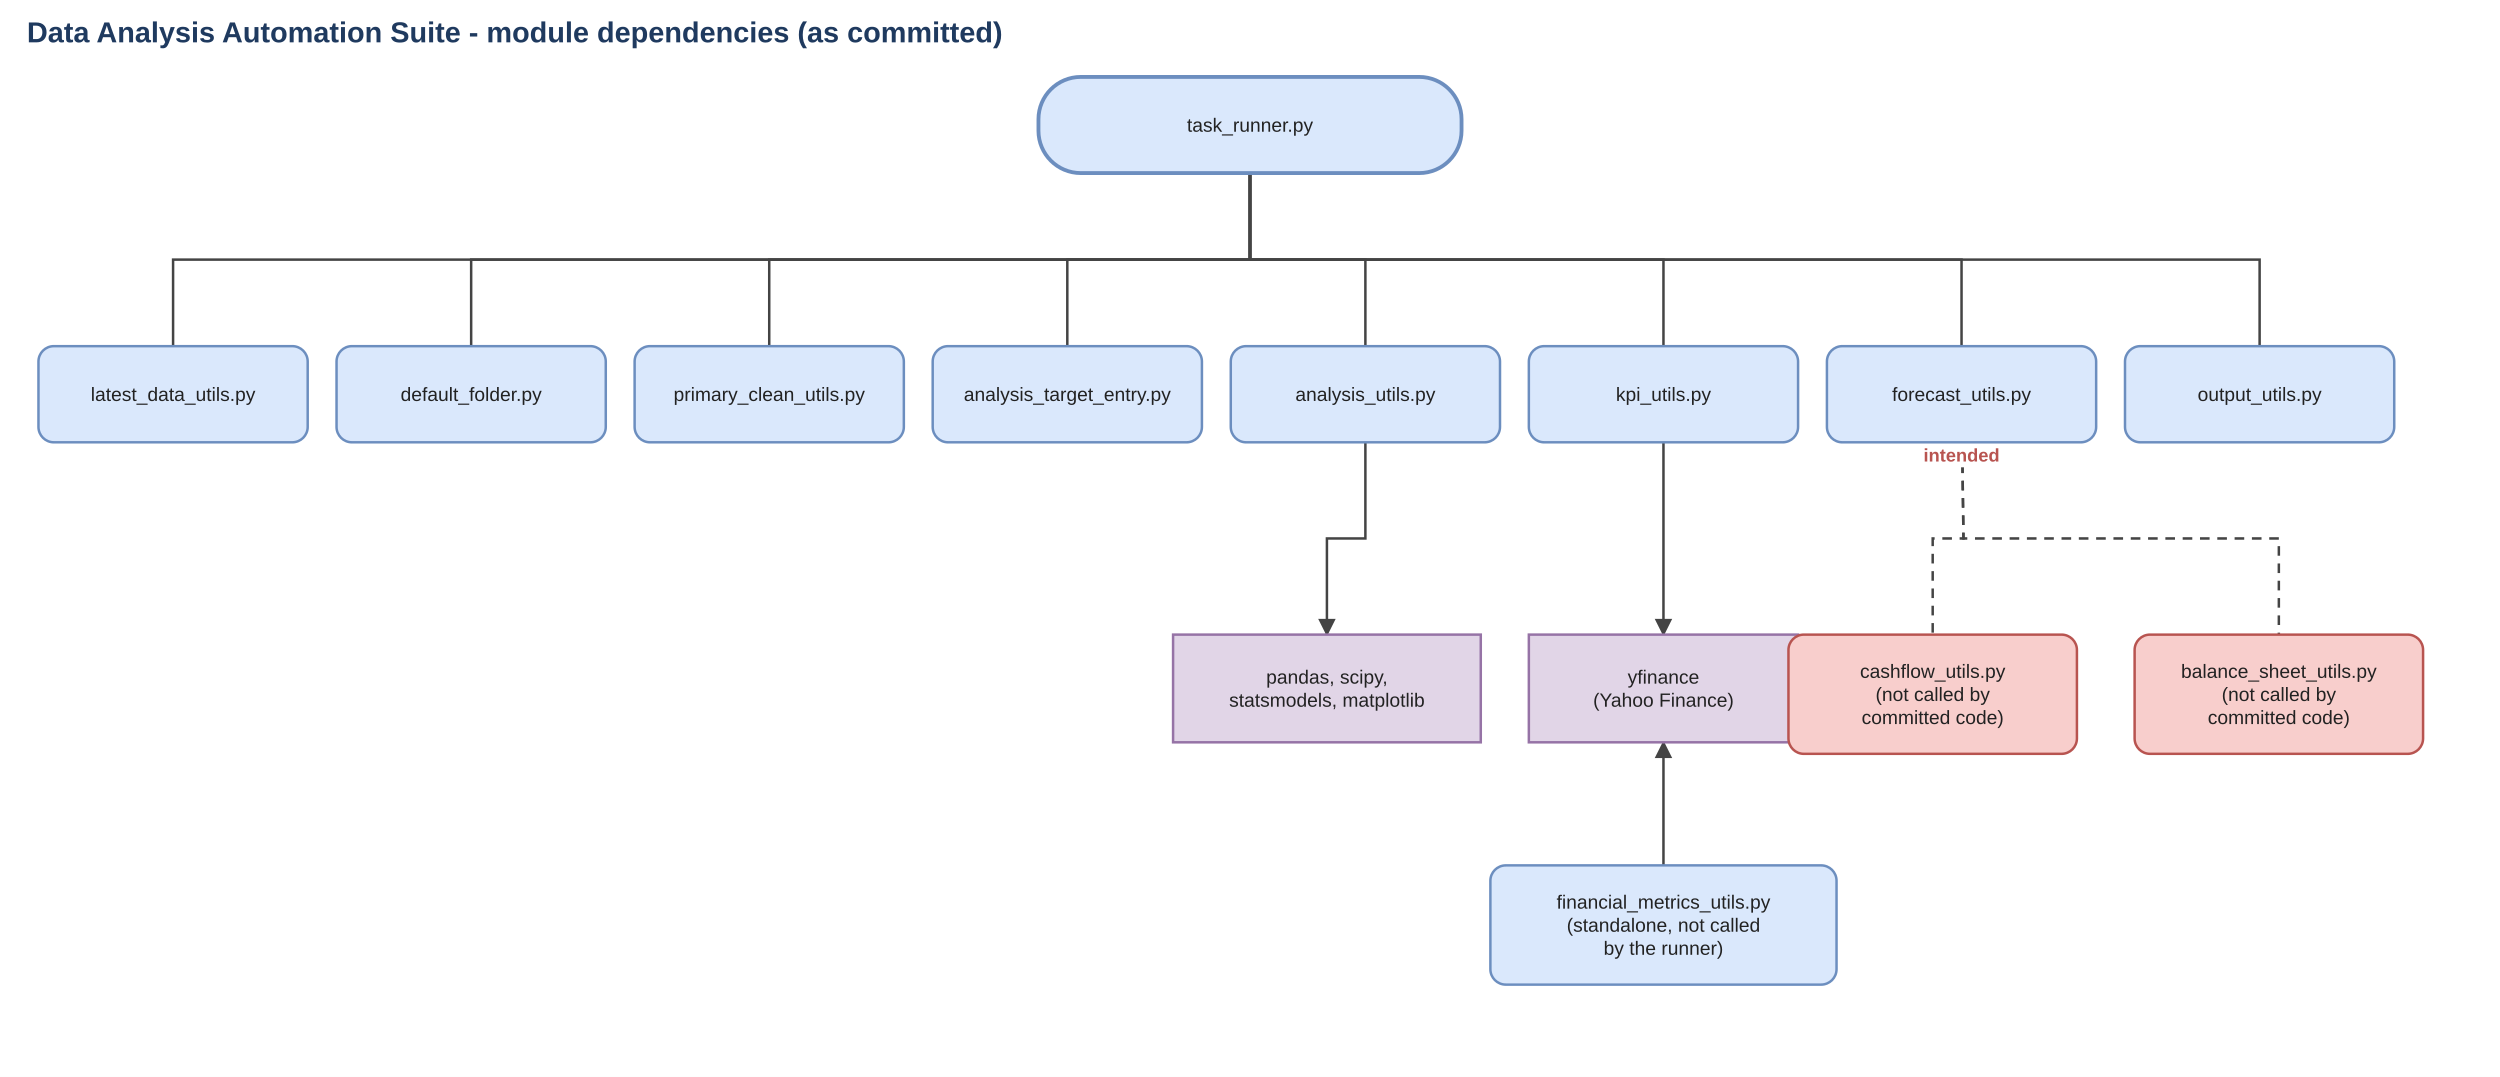
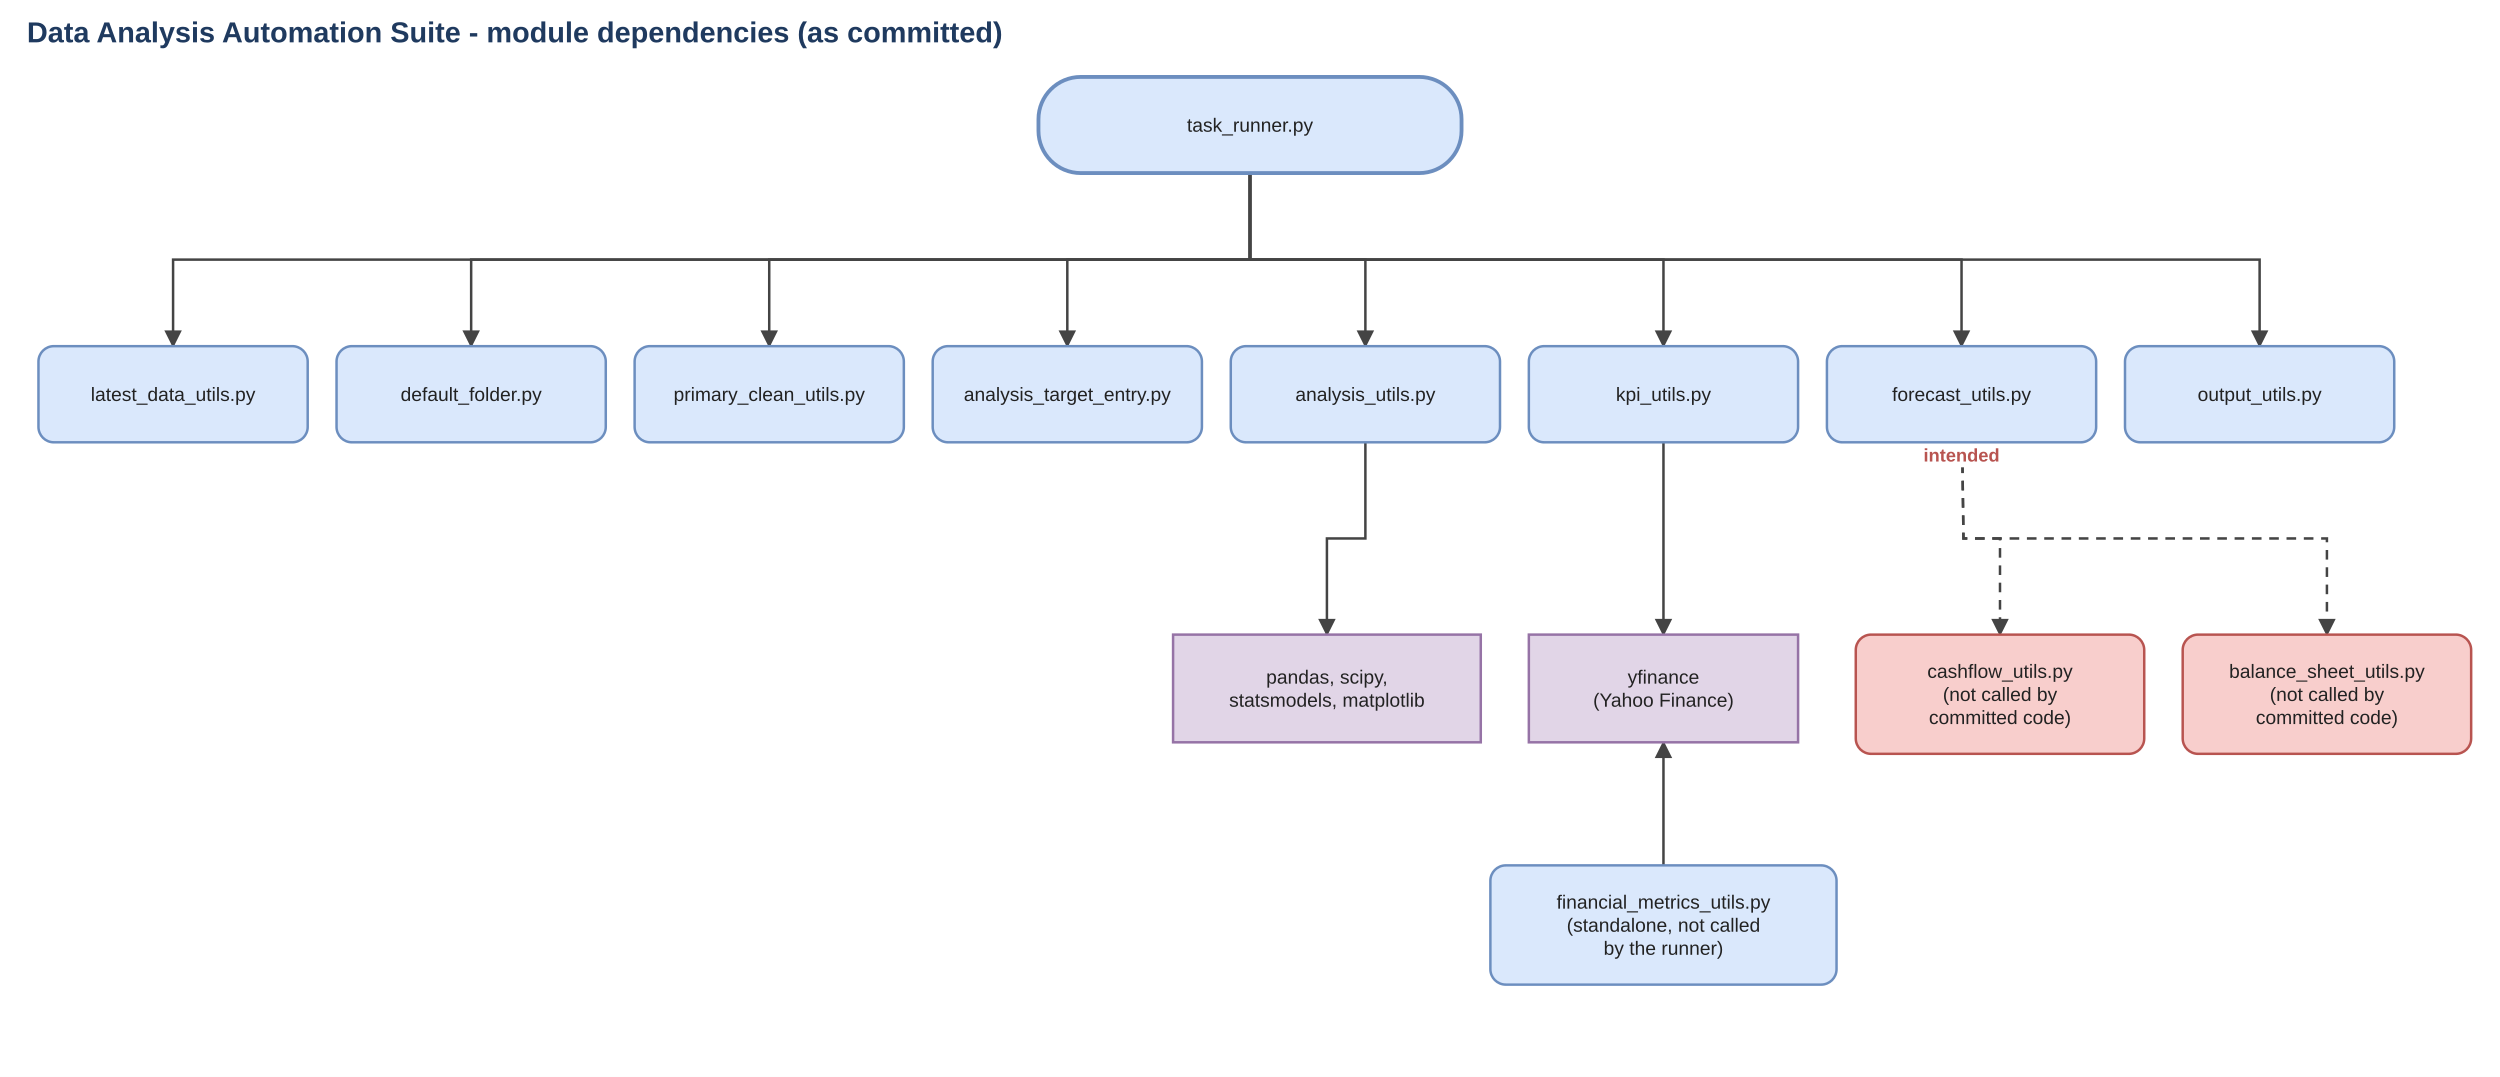
<svg xmlns="http://www.w3.org/2000/svg" width="1300" height="560" viewBox="0 0 1300 560" font-family="Arial, Helvetica, sans-serif">
  <defs>
    <marker id="ar" viewBox="0 0 10 10" refX="9" refY="5" markerWidth="7" markerHeight="7" orient="auto-start-reverse">
      <path d="M0 0L10 5L0 10z" fill="#444" />
    </marker>
  </defs>
  <rect width="1300" height="560" fill="#fff" />
  <text x="14" y="22" font-size="15" font-weight="bold" fill="#1F3A5F">Data Analysis Automation Suite - module dependencies (as committed)</text>
-   <polyline points="650,65 650,135 90,135 90,205" fill="none" stroke="#444" stroke-width="1.3" marker-end="url(#ar)" />
-   <polyline points="650,65 650,135 245,135 245,205" fill="none" stroke="#444" stroke-width="1.3" marker-end="url(#ar)" />
-   <polyline points="650,65 650,135 400,135 400,205" fill="none" stroke="#444" stroke-width="1.3" marker-end="url(#ar)" />
-   <polyline points="650,65 650,135 555,135 555,205" fill="none" stroke="#444" stroke-width="1.3" marker-end="url(#ar)" />
-   <polyline points="650,65 650,135 710,135 710,205" fill="none" stroke="#444" stroke-width="1.3" marker-end="url(#ar)" />
-   <polyline points="650,65 650,135 865,135 865,205" fill="none" stroke="#444" stroke-width="1.3" marker-end="url(#ar)" />
-   <polyline points="650,65 650,135 1020,135 1020,205" fill="none" stroke="#444" stroke-width="1.3" marker-end="url(#ar)" />
-   <polyline points="650,65 650,135 1175,135 1175,205" fill="none" stroke="#444" stroke-width="1.3" marker-end="url(#ar)" />
+   <polyline points="650,65 650,135 90,135 90,180" fill="none" stroke="#444" stroke-width="1.3" marker-end="url(#ar)" />
+   <polyline points="650,65 650,135 245,135 245,180" fill="none" stroke="#444" stroke-width="1.3" marker-end="url(#ar)" />
+   <polyline points="650,65 650,135 400,135 400,180" fill="none" stroke="#444" stroke-width="1.3" marker-end="url(#ar)" />
+   <polyline points="650,65 650,135 555,135 555,180" fill="none" stroke="#444" stroke-width="1.3" marker-end="url(#ar)" />
+   <polyline points="650,65 650,135 710,135 710,180" fill="none" stroke="#444" stroke-width="1.3" marker-end="url(#ar)" />
+   <polyline points="650,65 650,135 865,135 865,180" fill="none" stroke="#444" stroke-width="1.3" marker-end="url(#ar)" />
+   <polyline points="650,65 650,135 1020,135 1020,180" fill="none" stroke="#444" stroke-width="1.3" marker-end="url(#ar)" />
+   <polyline points="650,65 650,135 1175,135 1175,180" fill="none" stroke="#444" stroke-width="1.3" marker-end="url(#ar)" />
  <polyline points="710,230 710,280 690,280 690,330" fill="none" stroke="#444" stroke-width="1.3" marker-end="url(#ar)" />
  <polyline points="865,230 865,330" fill="none" stroke="#444" stroke-width="1.3" marker-end="url(#ar)" />
  <polyline points="865,450 865,386" fill="none" stroke="#444" stroke-width="1.3" marker-end="url(#ar)" />
-   <polyline points="1020,205 1021,280 1005,280 1005,361" fill="none" stroke="#444" stroke-width="1.3" stroke-dasharray="5 4" marker-end="url(#ar)" />
-   <polyline points="1020,205 1021,280 1185,280 1185,361" fill="none" stroke="#444" stroke-width="1.3" stroke-dasharray="5 4" marker-end="url(#ar)" />
+   <polyline points="1020,205 1021,280 1040,280 1040,330" fill="none" stroke="#444" stroke-width="1.3" stroke-dasharray="5 4" marker-end="url(#ar)" />
+   <polyline points="1020,205 1021,280 1210,280 1210,330" fill="none" stroke="#444" stroke-width="1.3" stroke-dasharray="5 4" marker-end="url(#ar)" />
  <rect x="996" y="230" width="49" height="13" fill="#ffffff" />
  <text x="1020" y="240" font-size="9.5" fill="#B85450" text-anchor="middle" font-weight="bold">intended</text>
  <rect x="540" y="40" width="220" height="50" rx="22" fill="#DAE8FC" stroke="#6C8EBF" stroke-width="2" />
  <text x="650.0" y="68.5" font-size="10" text-anchor="middle" fill="#222">task_runner.py</text>
  <rect x="20" y="180" width="140" height="50" rx="8" fill="#DAE8FC" stroke="#6C8EBF" stroke-width="1.3" />
  <text x="90.0" y="208.5" font-size="10" text-anchor="middle" fill="#222">latest_data_utils.py</text>
  <rect x="175" y="180" width="140" height="50" rx="8" fill="#DAE8FC" stroke="#6C8EBF" stroke-width="1.3" />
  <text x="245.0" y="208.5" font-size="10" text-anchor="middle" fill="#222">default_folder.py</text>
  <rect x="330" y="180" width="140" height="50" rx="8" fill="#DAE8FC" stroke="#6C8EBF" stroke-width="1.3" />
  <text x="400.0" y="208.5" font-size="10" text-anchor="middle" fill="#222">primary_clean_utils.py</text>
  <rect x="485" y="180" width="140" height="50" rx="8" fill="#DAE8FC" stroke="#6C8EBF" stroke-width="1.3" />
  <text x="555.0" y="208.5" font-size="10" text-anchor="middle" fill="#222">analysis_target_entry.py</text>
  <rect x="640" y="180" width="140" height="50" rx="8" fill="#DAE8FC" stroke="#6C8EBF" stroke-width="1.3" />
  <text x="710.0" y="208.5" font-size="10" text-anchor="middle" fill="#222">analysis_utils.py</text>
  <rect x="795" y="180" width="140" height="50" rx="8" fill="#DAE8FC" stroke="#6C8EBF" stroke-width="1.3" />
  <text x="865.0" y="208.5" font-size="10" text-anchor="middle" fill="#222">kpi_utils.py</text>
  <rect x="950" y="180" width="140" height="50" rx="8" fill="#DAE8FC" stroke="#6C8EBF" stroke-width="1.3" />
  <text x="1020.0" y="208.5" font-size="10" text-anchor="middle" fill="#222">forecast_utils.py</text>
  <rect x="1105" y="180" width="140" height="50" rx="8" fill="#DAE8FC" stroke="#6C8EBF" stroke-width="1.3" />
  <text x="1175.0" y="208.5" font-size="10" text-anchor="middle" fill="#222">output_utils.py</text>
  <rect x="610" y="330" width="160" height="56" fill="#E1D5E7" stroke="#9673A6" stroke-width="1.3" />
  <text x="690.0" y="355.5" font-size="10" text-anchor="middle" fill="#222">pandas, scipy,</text>
  <text x="690.0" y="367.5" font-size="10" text-anchor="middle" fill="#222">statsmodels, matplotlib</text>
  <rect x="795" y="330" width="140" height="56" fill="#E1D5E7" stroke="#9673A6" stroke-width="1.3" />
  <text x="865.0" y="355.5" font-size="10" text-anchor="middle" fill="#222">yfinance</text>
  <text x="865.0" y="367.5" font-size="10" text-anchor="middle" fill="#222">(Yahoo Finance)</text>
  <rect x="775" y="450" width="180" height="62" rx="8" fill="#DAE8FC" stroke="#6C8EBF" stroke-width="1.3" />
  <text x="865.0" y="472.5" font-size="10" text-anchor="middle" fill="#222">financial_metrics_utils.py</text>
  <text x="865.0" y="484.5" font-size="10" text-anchor="middle" fill="#222">(standalone, not called</text>
  <text x="865.0" y="496.5" font-size="10" text-anchor="middle" fill="#222">by the runner)</text>
-   <rect x="930" y="330" width="150" height="62" rx="8" fill="#F8CECC" stroke="#B85450" stroke-width="1.3" />
-   <text x="1005.0" y="352.5" font-size="10" text-anchor="middle" fill="#222">cashflow_utils.py</text>
-   <text x="1005.0" y="364.5" font-size="10" text-anchor="middle" fill="#222">(not called by</text>
-   <text x="1005.0" y="376.5" font-size="10" text-anchor="middle" fill="#222">committed code)</text>
-   <rect x="1110" y="330" width="150" height="62" rx="8" fill="#F8CECC" stroke="#B85450" stroke-width="1.3" />
-   <text x="1185.0" y="352.5" font-size="10" text-anchor="middle" fill="#222">balance_sheet_utils.py</text>
-   <text x="1185.0" y="364.5" font-size="10" text-anchor="middle" fill="#222">(not called by</text>
-   <text x="1185.0" y="376.5" font-size="10" text-anchor="middle" fill="#222">committed code)</text>
+   <rect x="965" y="330" width="150" height="62" rx="8" fill="#F8CECC" stroke="#B85450" stroke-width="1.3" />
+   <text x="1040.0" y="352.5" font-size="10" text-anchor="middle" fill="#222">cashflow_utils.py</text>
+   <text x="1040.0" y="364.5" font-size="10" text-anchor="middle" fill="#222">(not called by</text>
+   <text x="1040.0" y="376.5" font-size="10" text-anchor="middle" fill="#222">committed code)</text>
+   <rect x="1135" y="330" width="150" height="62" rx="8" fill="#F8CECC" stroke="#B85450" stroke-width="1.3" />
+   <text x="1210.0" y="352.5" font-size="10" text-anchor="middle" fill="#222">balance_sheet_utils.py</text>
+   <text x="1210.0" y="364.5" font-size="10" text-anchor="middle" fill="#222">(not called by</text>
+   <text x="1210.0" y="376.5" font-size="10" text-anchor="middle" fill="#222">committed code)</text>
</svg>
